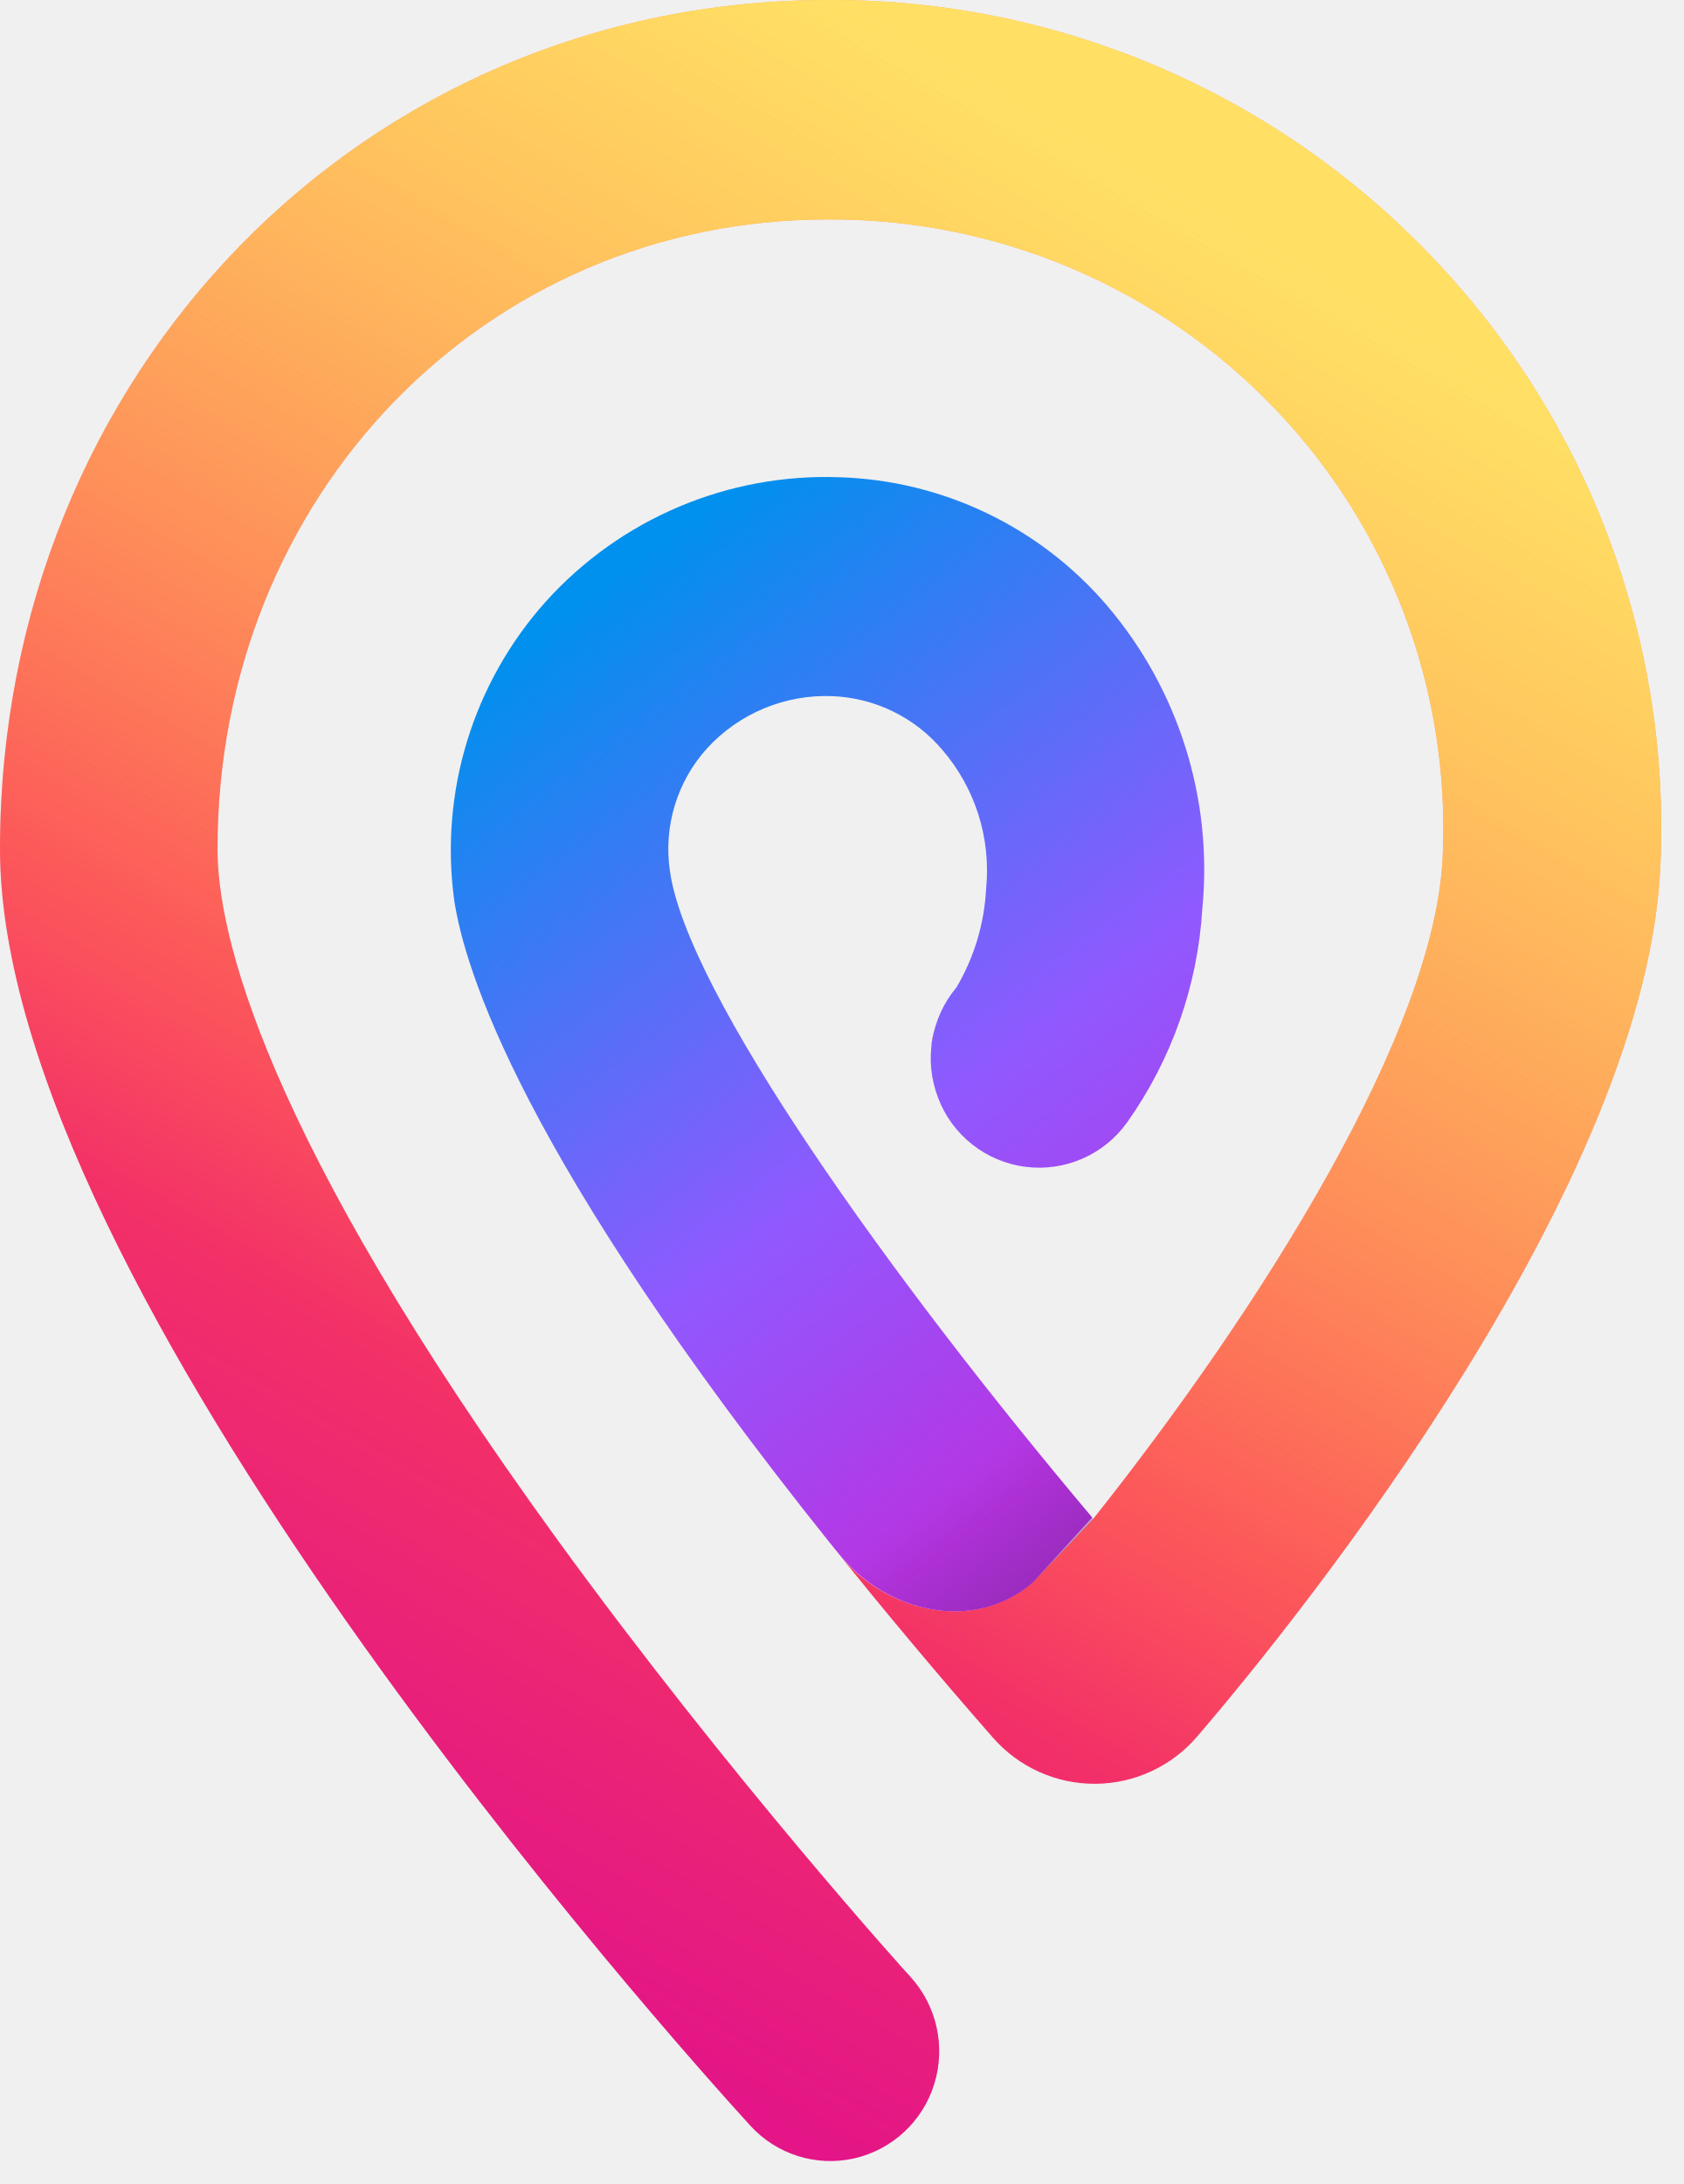
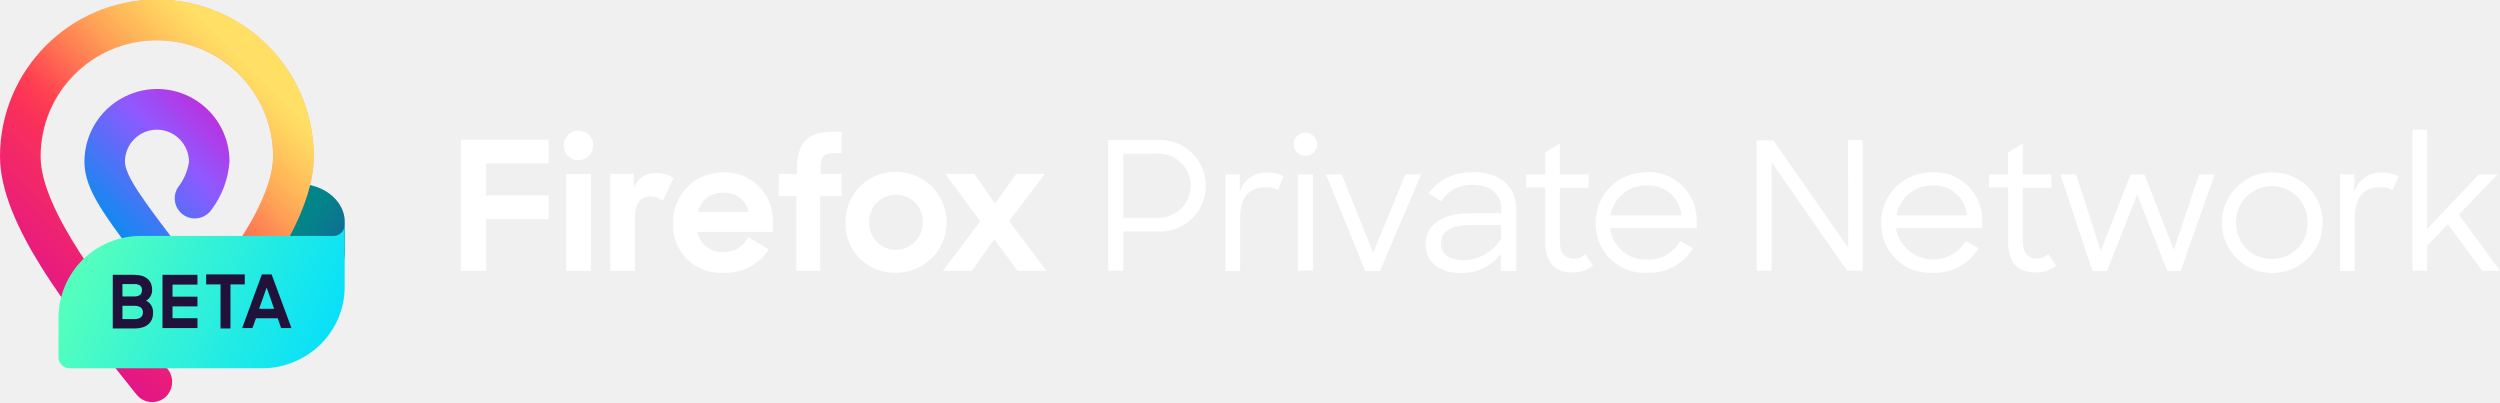
- <svg xmlns="http://www.w3.org/2000/svg" width="37" height="48">
+ <svg xmlns="http://www.w3.org/2000/svg" xmlns:xlink="http://www.w3.org/1999/xlink" data-name="Layer 1" viewBox="0 0 279.54 45">
  <defs>
-     <linearGradient id="a" x1="63.815%" x2="27.631%" y1="6.588%" y2="88.848%">
-       <stop offset="0%" stop-color="#FF9640" />
-       <stop offset="60%" stop-color="#FC4055" />
-       <stop offset="100%" stop-color="#E31587" />
+     <linearGradient id="a" x1="41.78" y1="15.19" x2="34.5" y2="19.72" gradientTransform="matrix(1 0 0 -1 0 50)" gradientUnits="userSpaceOnUse">
+       <stop offset="0" stop-color="#054096" stop-opacity=".5" />
+       <stop offset=".05" stop-color="#0f3d9c" stop-opacity=".44" />
+       <stop offset=".26" stop-color="#2f35b1" stop-opacity=".25" />
+       <stop offset=".47" stop-color="#462fbf" stop-opacity=".11" />
+       <stop offset=".67" stop-color="#542bc8" stop-opacity=".03" />
+       <stop offset=".86" stop-color="#592acb" stop-opacity="0" />
    </linearGradient>
-     <linearGradient id="b" x1="63.815%" x2="27.631%" y1="6.588%" y2="88.848%">
-       <stop offset="0%" stop-color="#FFF36E" stop-opacity=".8" />
-       <stop offset="9%" stop-color="#FFF36E" stop-opacity=".7" />
-       <stop offset="75%" stop-color="#FFF36E" stop-opacity="0" />
+     <linearGradient id="b" x1="28.3" y1="14.27" x2="23.84" y2="20.84" xlink:href="#a" />
+     <linearGradient id="c" x1="18.83" y1="21.32" x2="31.7" y2="34.19" gradientTransform="matrix(1 0 0 -1 0 50)" gradientUnits="userSpaceOnUse">
+       <stop offset="0" stop-color="#0090ed" />
+       <stop offset=".68" stop-color="#9059ff" />
+       <stop offset="1" stop-color="#b833e1" />
    </linearGradient>
-     <linearGradient id="c" x1="76.065%" x2="33.956%" y1="89.279%" y2="3.042%">
-       <stop offset="0%" stop-color="#B833E1" />
-       <stop offset="37%" stop-color="#9059FF" />
-       <stop offset="61%" stop-color="#5B6DF8" />
-       <stop offset="100%" stop-color="#0090ED" />
+     <linearGradient id="d" x1="10.32" y1="15.74" x2="37.17" y2="42.59" gradientTransform="matrix(1 0 0 -1 0 50)" gradientUnits="userSpaceOnUse">
+       <stop offset="0" stop-color="#e31587" />
+       <stop offset=".44" stop-color="#ff3750" />
+       <stop offset=".57" stop-color="#ff564b" />
+       <stop offset=".74" stop-color="#ff7945" />
+       <stop offset=".88" stop-color="#ff8e41" />
+       <stop offset=".97" stop-color="#ff9640" />
    </linearGradient>
-     <linearGradient id="d" x1="82.759%" x2="37.815%" y1="101.654%" y2="42.559%">
-       <stop offset="0%" stop-color="#722291" stop-opacity=".5" />
-       <stop offset="50%" stop-color="#722291" stop-opacity="0" />
+     <linearGradient id="e" x1="10.32" y1="15.74" x2="37.17" y2="42.59" gradientTransform="matrix(1 0 0 -1 0 50)" gradientUnits="userSpaceOnUse">
+       <stop offset=".37" stop-color="#fff36e" stop-opacity="0" />
+       <stop offset=".43" stop-color="#fff36e" stop-opacity=".04" />
+       <stop offset=".52" stop-color="#fff36e" stop-opacity=".14" />
+       <stop offset=".64" stop-color="#fff36e" stop-opacity=".31" />
+       <stop offset=".78" stop-color="#fff36e" stop-opacity=".54" />
+       <stop offset=".92" stop-color="#fff36e" stop-opacity=".8" />
+     </linearGradient>
+     <linearGradient id="f" x1="16.57" y1="20.9" x2="45.7" y2="8.39" gradientTransform="matrix(1 0 0 -1 0 50)" gradientUnits="userSpaceOnUse">
+       <stop offset="0" stop-color="#54ffbd" />
+       <stop offset="1" stop-color="#0df" />
    </linearGradient>
  </defs>
-   <g fill="none">
-     <path fill="url(#a)" d="M22.417 25.66h.036a2.328 2.328 0 0 0-.036 0zm9.068-20.006A18.21 18.21 0 0 0 18.206 0C7.987 0 0 8.196 0 18.661c0 9.695 14.8 26.199 16.491 28.054.578.635 1.448.91 2.283.723a2.4 2.4 0 0 0 1.762-1.633 2.43 2.43 0 0 0-.52-2.356c-.048-.047-3.93-4.337-7.765-9.611-6.501-8.949-7.47-13.357-7.47-15.177 0-7.763 5.873-13.837 13.408-13.837a13.49 13.49 0 0 1 9.855 4.178 13.33 13.33 0 0 1 3.67 9.784c-.14 3.846-3.976 9.932-7.687 14.601l-1.328 1.393c-1.28 1.102-3.212.681-4.27-.634 1.01 1.25 2.127 2.595 3.395 4.041a2.967 2.967 0 0 0 4.499-.03c2.35-2.737 9.92-12.207 10.178-19.193a18.13 18.13 0 0 0-5.016-13.31zM20.48 22.898v.083c.017-.144.046-.287.088-.426a2.388 2.388 0 0 0-.088.343z" />
-     <path fill="url(#b)" d="M22.417 25.66h.036a2.328 2.328 0 0 0-.036 0zm9.068-20.006A18.21 18.21 0 0 0 18.206 0C7.987 0 0 8.196 0 18.661c0 9.695 14.8 26.199 16.491 28.054.578.635 1.448.91 2.283.723a2.4 2.4 0 0 0 1.762-1.633 2.43 2.43 0 0 0-.52-2.356c-.048-.047-3.93-4.337-7.765-9.611-6.501-8.949-7.47-13.357-7.47-15.177 0-7.763 5.873-13.837 13.408-13.837a13.49 13.49 0 0 1 9.855 4.178 13.33 13.33 0 0 1 3.67 9.784c-.14 3.846-3.976 9.932-7.687 14.601l-1.328 1.393c-1.28 1.102-3.212.681-4.27-.634 1.01 1.25 2.127 2.595 3.395 4.041a2.967 2.967 0 0 0 4.499-.03c2.35-2.737 9.92-12.207 10.178-19.193a18.13 18.13 0 0 0-5.016-13.31zM20.48 22.898v.083c.017-.144.046-.287.088-.426a2.388 2.388 0 0 0-.088.343z" />
-     <path fill="url(#c)" d="M22.705 34.78c-1.28 1.108-3.212.681-4.275-.64l-.183-.225c-6.806-8.51-8.04-12.646-8.263-14.134a8.185 8.185 0 0 1 2.009-6.554 8.28 8.28 0 0 1 6.46-2.738 8.065 8.065 0 0 1 5.873 2.81 8.942 8.942 0 0 1 2.103 6.678 9.053 9.053 0 0 1-1.65 4.687 2.375 2.375 0 0 1-4.158-.536 2.423 2.423 0 0 1 .404-2.427c.39-.66.614-1.407.652-2.174a4.06 4.06 0 0 0-.957-3.04A3.342 3.342 0 0 0 18.3 15.3a3.543 3.543 0 0 0-2.76 1.15 3.297 3.297 0 0 0-.816 2.678c.358 2.667 4.833 8.943 9.285 14.223l-1.304 1.428z" />
-     <path fill="url(#d)" d="M15.364 30.116a68.158 68.158 0 0 0 2.883 3.799l.183.225c1.063 1.321 2.995 1.742 4.275.64l1.327-1.393a112.552 112.552 0 0 1-5.238-6.72l-3.43 3.45z" />
-   </g>
+   <path d="M51.54 15.62h9.81v2.65h-7v3.59h7v2.64h-7v5.79h-2.81zm13.15-1a1.53 1.53 0 01.63.11 1.42 1.42 0 01.54.36 1.62 1.62 0 01.35.54 1.54 1.54 0 01.1.64 1.64 1.64 0 11-3.16-.61 1.63 1.63 0 01.89-.92 1.82 1.82 0 01.65-.14zm-1.39 4.84h2.77v10.82H63.3zm10.81 3a2.18 2.18 0 00-1.34-.49c-1.13 0-1.77.73-1.77 2.31v6h-2.76V19.44h2.64V21a2.53 2.53 0 011-1.26 2.57 2.57 0 011.57-.4 3.22 3.22 0 011.85.56zm1.15 2.47a5.56 5.56 0 011.58-4 5.7 5.7 0 011.83-1.24 5.6 5.6 0 012.18-.42 5.34 5.34 0 015.56 5.52v1.14h-8.44a2.85 2.85 0 003 2.27 2.94 2.94 0 001.57-.46 2.86 2.86 0 001.12-1.24l2.31 1.39a5.7 5.7 0 01-5.08 2.61 5.29 5.29 0 01-5.63-5.58zm2.75-1.23h5.71a2.73 2.73 0 00-2.89-2.14 2.69 2.69 0 00-1.79.57 2.75 2.75 0 00-1 1.57zm9.09-4.25h2v-.55c0-2.95 1.25-4.17 4-4.17h1v2.39h-.78c-1.29 0-1.57.44-1.57 1.78v.55h2.35v2.48h-2.39v8.36h-2.66v-8.36h-2zm7.44 5.41a5.42 5.42 0 01.41-2.18 5.57 5.57 0 011.22-1.85 5.67 5.67 0 011.86-1.22 5.58 5.58 0 012.18-.39 5.64 5.64 0 010 11.28 5.52 5.52 0 01-2.2-.38 5.45 5.45 0 01-3.47-5.26zm8.64 0a2.93 2.93 0 00-.83-2.17 3 3 0 00-1-.68 3.08 3.08 0 00-1.16-.23 3.13 3.13 0 00-1.17.23 3 3 0 00-1 .68 2.77 2.77 0 00-.64 1 2.92 2.92 0 00-.2 1.17 3 3 0 00.84 2.17 3 3 0 002.14.91 3.09 3.09 0 001.16-.24 3.16 3.16 0 001-.67 3.11 3.11 0 00.64-1 2.94 2.94 0 00.2-1.17zm6.43-.12l-3.92-5.3h3.26l2.31 3.33 2.37-3.33h3.2l-4 5.28 4.18 5.56h-3.24l-2.59-3.54-2.51 3.54h-3.24zm19.87-9.08h-5.57v14.61h1.7v-4.38h3.87a5.12 5.12 0 100-10.23zm-.1 8.69h-3.77v-7.17h3.75a3.59 3.59 0 110 7.17zm9.25-2.85v-2h-1.6v10.8h1.64v-5.95c0-2.38 1.05-3.42 2.88-3.42a2.36 2.36 0 011.34.34l.65-1.57a3.7 3.7 0 00-1.82-.4 3 3 0 00-3.09 2.2zm6.49 8.76h1.68V19.5h-1.68v10.8zm.83-15.43a1.23 1.23 0 00-.72.23 1.36 1.36 0 00-.48.58 1.4 1.4 0 00-.06.76 1.23 1.23 0 00.36.66 1.31 1.31 0 002-.21 1.3 1.3 0 00.22-.72 1.35 1.35 0 00-.38-.93 1.33 1.33 0 00-.43-.28 1.15 1.15 0 00-.51-.08zm7.59 13.44l-3.52-8.77h-1.76l4.4 10.81h1.64l4.6-10.8h-1.76l-3.6 8.76zm11.13-9a6.1 6.1 0 00-2.76.56 6 6 0 00-2.19 1.77l1.44.9a3.93 3.93 0 011.5-1.39 3.82 3.82 0 012-.43c2.13 0 3.21 1.1 3.21 2.74v.42h-3.47c-3.06 0-5 1.28-5 3.5 0 1.74 1.28 3.18 3.9 3.18a5.49 5.49 0 002.52-.52 5.63 5.63 0 002-1.6v1.9h1.72v-6.91c0-2.44-1.69-4.15-4.81-4.15zm3.18 7.37a4.79 4.79 0 01-4.23 2.44c-1.73 0-2.5-.8-2.5-1.86 0-1.34 1.08-2.06 3.34-2.06h3.39zm8.16 2.28c-.94 0-1.59-.54-1.59-1.92v-6h3.21v-1.5h-3.21v-3.46l-1.64 1v2.46h-2.13v1.46h2.13v6.08c0 2.38 1.1 3.43 3.1 3.43a3.58 3.58 0 002.25-.76l-.87-1.31a1.7 1.7 0 01-.57.39 1.79 1.79 0 01-.68.13zm8.13-9.65a5.69 5.69 0 00-2.2.4 5.41 5.41 0 00-1.87 1.22 5.57 5.57 0 00-1.24 1.86 5.64 5.64 0 00-.41 2.19 5.45 5.45 0 005.79 5.56 5.66 5.66 0 005.09-2.74l-1.42-.82a4 4 0 01-3.67 2.08 3.94 3.94 0 01-4.16-3.52h9.67v-.74a5.37 5.37 0 00-5.57-5.52zm-4.06 4.81a4 4 0 014.06-3.34 3.68 3.68 0 013.87 3.34zm26.58 3.62l-8.37-12h-1.87v14.57h1.67V18.14l8.45 12.13h1.74V15.66h-1.64zm9.41-8.43a5.72 5.72 0 00-2.2.4 5.65 5.65 0 00-1.87 1.22 5.72 5.72 0 00-1.24 1.86 5.64 5.64 0 00-.41 2.19 5.45 5.45 0 005.79 5.56 5.66 5.66 0 005.09-2.74l-1.42-.82a4.24 4.24 0 01-7.82-1.44h9.67v-.74a5.38 5.38 0 00-5.58-5.51zm-4 4.81a4 4 0 014-3.34 3.67 3.67 0 013.87 3.34zm15.69 4.84c-.93 0-1.58-.54-1.58-1.92v-6h3.2v-1.5h-3.2v-3.46l-1.65 1v2.46h-2.12v1.46h2.13v6.08c0 2.38 1.1 3.43 3.11 3.43a3.6 3.6 0 002.25-.76l-.87-1.31a1.85 1.85 0 01-.58.39 1.79 1.79 0 01-.68.13zm15.33-.92l-3.31-8.5h-1.54l-3.34 8.56-2.76-8.56h-1.75l3.59 10.81h1.62l3.37-8.57 3.37 8.56h1.5l3.79-10.8h-1.73l-2.85 8.5zm10.92-8.73a5.63 5.63 0 102.24 10.82 5.6 5.6 0 003.46-5.19 5.6 5.6 0 00-.42-2.18 5.59 5.59 0 00-3.09-3.05 5.67 5.67 0 00-2.19-.4zm0 9.69a3.92 3.92 0 01-1.55-.29 4.06 4.06 0 01-1.31-.89 4.31 4.31 0 01-.85-4.44 4.28 4.28 0 01.86-1.33 3.88 3.88 0 011.31-.88 4 4 0 014.42.88 4.28 4.28 0 01.86 1.33 4.49 4.49 0 010 3.12 3.94 3.94 0 01-3.74 2.5zm9.25-7.46v-2h-1.6v10.8h1.64v-5.95c0-2.38 1.05-3.42 2.88-3.42a2.36 2.36 0 011.34.34l.68-1.57a3.7 3.7 0 00-1.82-.4 3.09 3.09 0 00-1.95.55 3 3 0 00-1.17 1.65zm11.68 2.48l4.34-4.48h-2.09l-5.8 6.11V14.5h-1.64v15.77h1.64V27.5l2.33-2.44 3.82 5.21h2l-4.6-6.28z" fill="#fff" />
+   <path d="M31.21 35.5H18.54l14.35-15c3.82 0 5.65 2.34 5.65 4.22V28a7.55 7.55 0 01-2.15 5.3 7.21 7.21 0 01-5.18 2.2z" fill="#008787" />
+   <path d="M37.67 37H25l14.35-15c3.82 0 5.65 2.34 5.65 4.22v3.28a7.55 7.55 0 01-2.15 5.3 7.21 7.21 0 01-5.18 2.2z" transform="translate(-6.46 -1.5)" style="" fill="url(#a)" opacity=".9" />
+   <path d="M25.62 28.05l-3.91 2.3L23 32l2.52 3.32a2.41 2.41 0 001.43.16 2.45 2.45 0 001.26-.69l1.42-1.49c-1.11-1.47-2.1-2.78-3-4z" transform="translate(-6.46 -1.5)" style="" fill="url(#b)" opacity=".9" />
+   <path d="M28.15 34.76l1.42-1.49c-1.11-1.47-2.1-2.78-3-4-4.09-5.39-6.14-8.09-6.14-9.74A3.58 3.58 0 0124 16a3.6 3.6 0 013.59 3.6 6.16 6.16 0 01-1.24 2.87 2.25 2.25 0 00.65 3.08 2.22 2.22 0 001.68.33 2.27 2.27 0 001.44-.95 10.1 10.1 0 002-5.37 8.09 8.09 0 00-11.22-7.48 8.12 8.12 0 00-5 7.48C15.91 22.71 18 25.44 23 32l2.52 3.32a2.41 2.41 0 001.43.16 2.45 2.45 0 001.2-.72z" transform="translate(-6.46 -1.5)" fill="url(#c)" />
+   <path d="M27.49 38a2.52 2.52 0 00.78.63 2.59 2.59 0 001 .27 2.55 2.55 0 001-.13 2.45 2.45 0 00.86-.52 48.36 48.36 0 003.54-4C37.21 31 41.54 24.64 41.54 19a17.54 17.54 0 00-35.08 0c0 7.54 7.85 17.34 13.58 24.5l1.68 2.11a2.32 2.32 0 00.68.57 2.12 2.12 0 00.85.27 2.24 2.24 0 00.89-.09 2.11 2.11 0 00.78-.42 2.31 2.31 0 00.26-3.21l-1.63-2.05C18.53 34.46 11 25 11 19a13 13 0 0126 0c0 3.05-2.22 7.69-5.95 12.4-.49.63-1 1.24-1.52 1.83l-1.42 1.49a2.45 2.45 0 01-1.26.69 2.41 2.41 0 01-1.43-.16z" transform="translate(-6.46 -1.5)" fill="url(#d)" />
+   <path d="M27.49 38a2.52 2.52 0 00.78.63 2.59 2.59 0 001 .27 2.55 2.55 0 001-.13 2.45 2.45 0 00.86-.52 48.36 48.36 0 003.54-4C37.21 31 41.54 24.64 41.54 19a17.54 17.54 0 00-35.08 0c0 7.54 7.85 17.34 13.58 24.5l1.68 2.11a2.32 2.32 0 00.68.57 2.12 2.12 0 00.85.27 2.24 2.24 0 00.89-.09 2.11 2.11 0 00.78-.42 2.31 2.31 0 00.26-3.21l-1.63-2.05C18.53 34.46 11 25 11 19a13 13 0 0126 0c0 3.05-2.22 7.69-5.95 12.4-.49.63-1 1.24-1.52 1.83l-1.42 1.49a2.45 2.45 0 01-1.26.69 2.41 2.41 0 01-1.43-.16z" transform="translate(-6.46 -1.5)" fill="url(#e)" />
+   <path d="M43.75 27.88H22.23a9.27 9.27 0 00-6.53 2.66 9.39 9.39 0 00-2 3A9.09 9.09 0 0013 37v4.45a1.19 1.19 0 00.37.87 1.25 1.25 0 00.88.36h21.52A9.32 9.32 0 0042.3 40a9 9 0 002.7-6.44v-6.91a1.19 1.19 0 01-.37.87 1.25 1.25 0 01-.88.36z" transform="translate(-6.46 -1.5)" fill="url(#f)" />
+   <path d="M16.34 33.62a1.29 1.29 0 00.5-.51 1.32 1.32 0 00.17-.7c0-1.08-.73-1.68-2-1.68h-2.4v6h2.42c1.29 0 2.09-.59 2.09-1.78a1.42 1.42 0 00-.78-1.33zm-2.65-1.86h1.33c.59 0 .86.25.86.67s-.25.72-.85.72h-1.34zm1.33 3.92h-1.33v-1.49h1.29c.71 0 1 .27 1 .74s-.32.75-.94.75zm3.15 1h3.91v-1.1h-2.79v-1.32h2.79v-1.09h-2.79v-1.35h2.79v-1.09h-3.91zm9.2-6h-4.32v1.12h1.61v4.93h1.11V31.8h1.6zm3 0h-1.09l-2.2 6h1.15l.39-1.09h2.43l.38 1.09h1.16zm-1.4 3.85l.85-2.38.83 2.38z" fill="#20123a" />
</svg>
